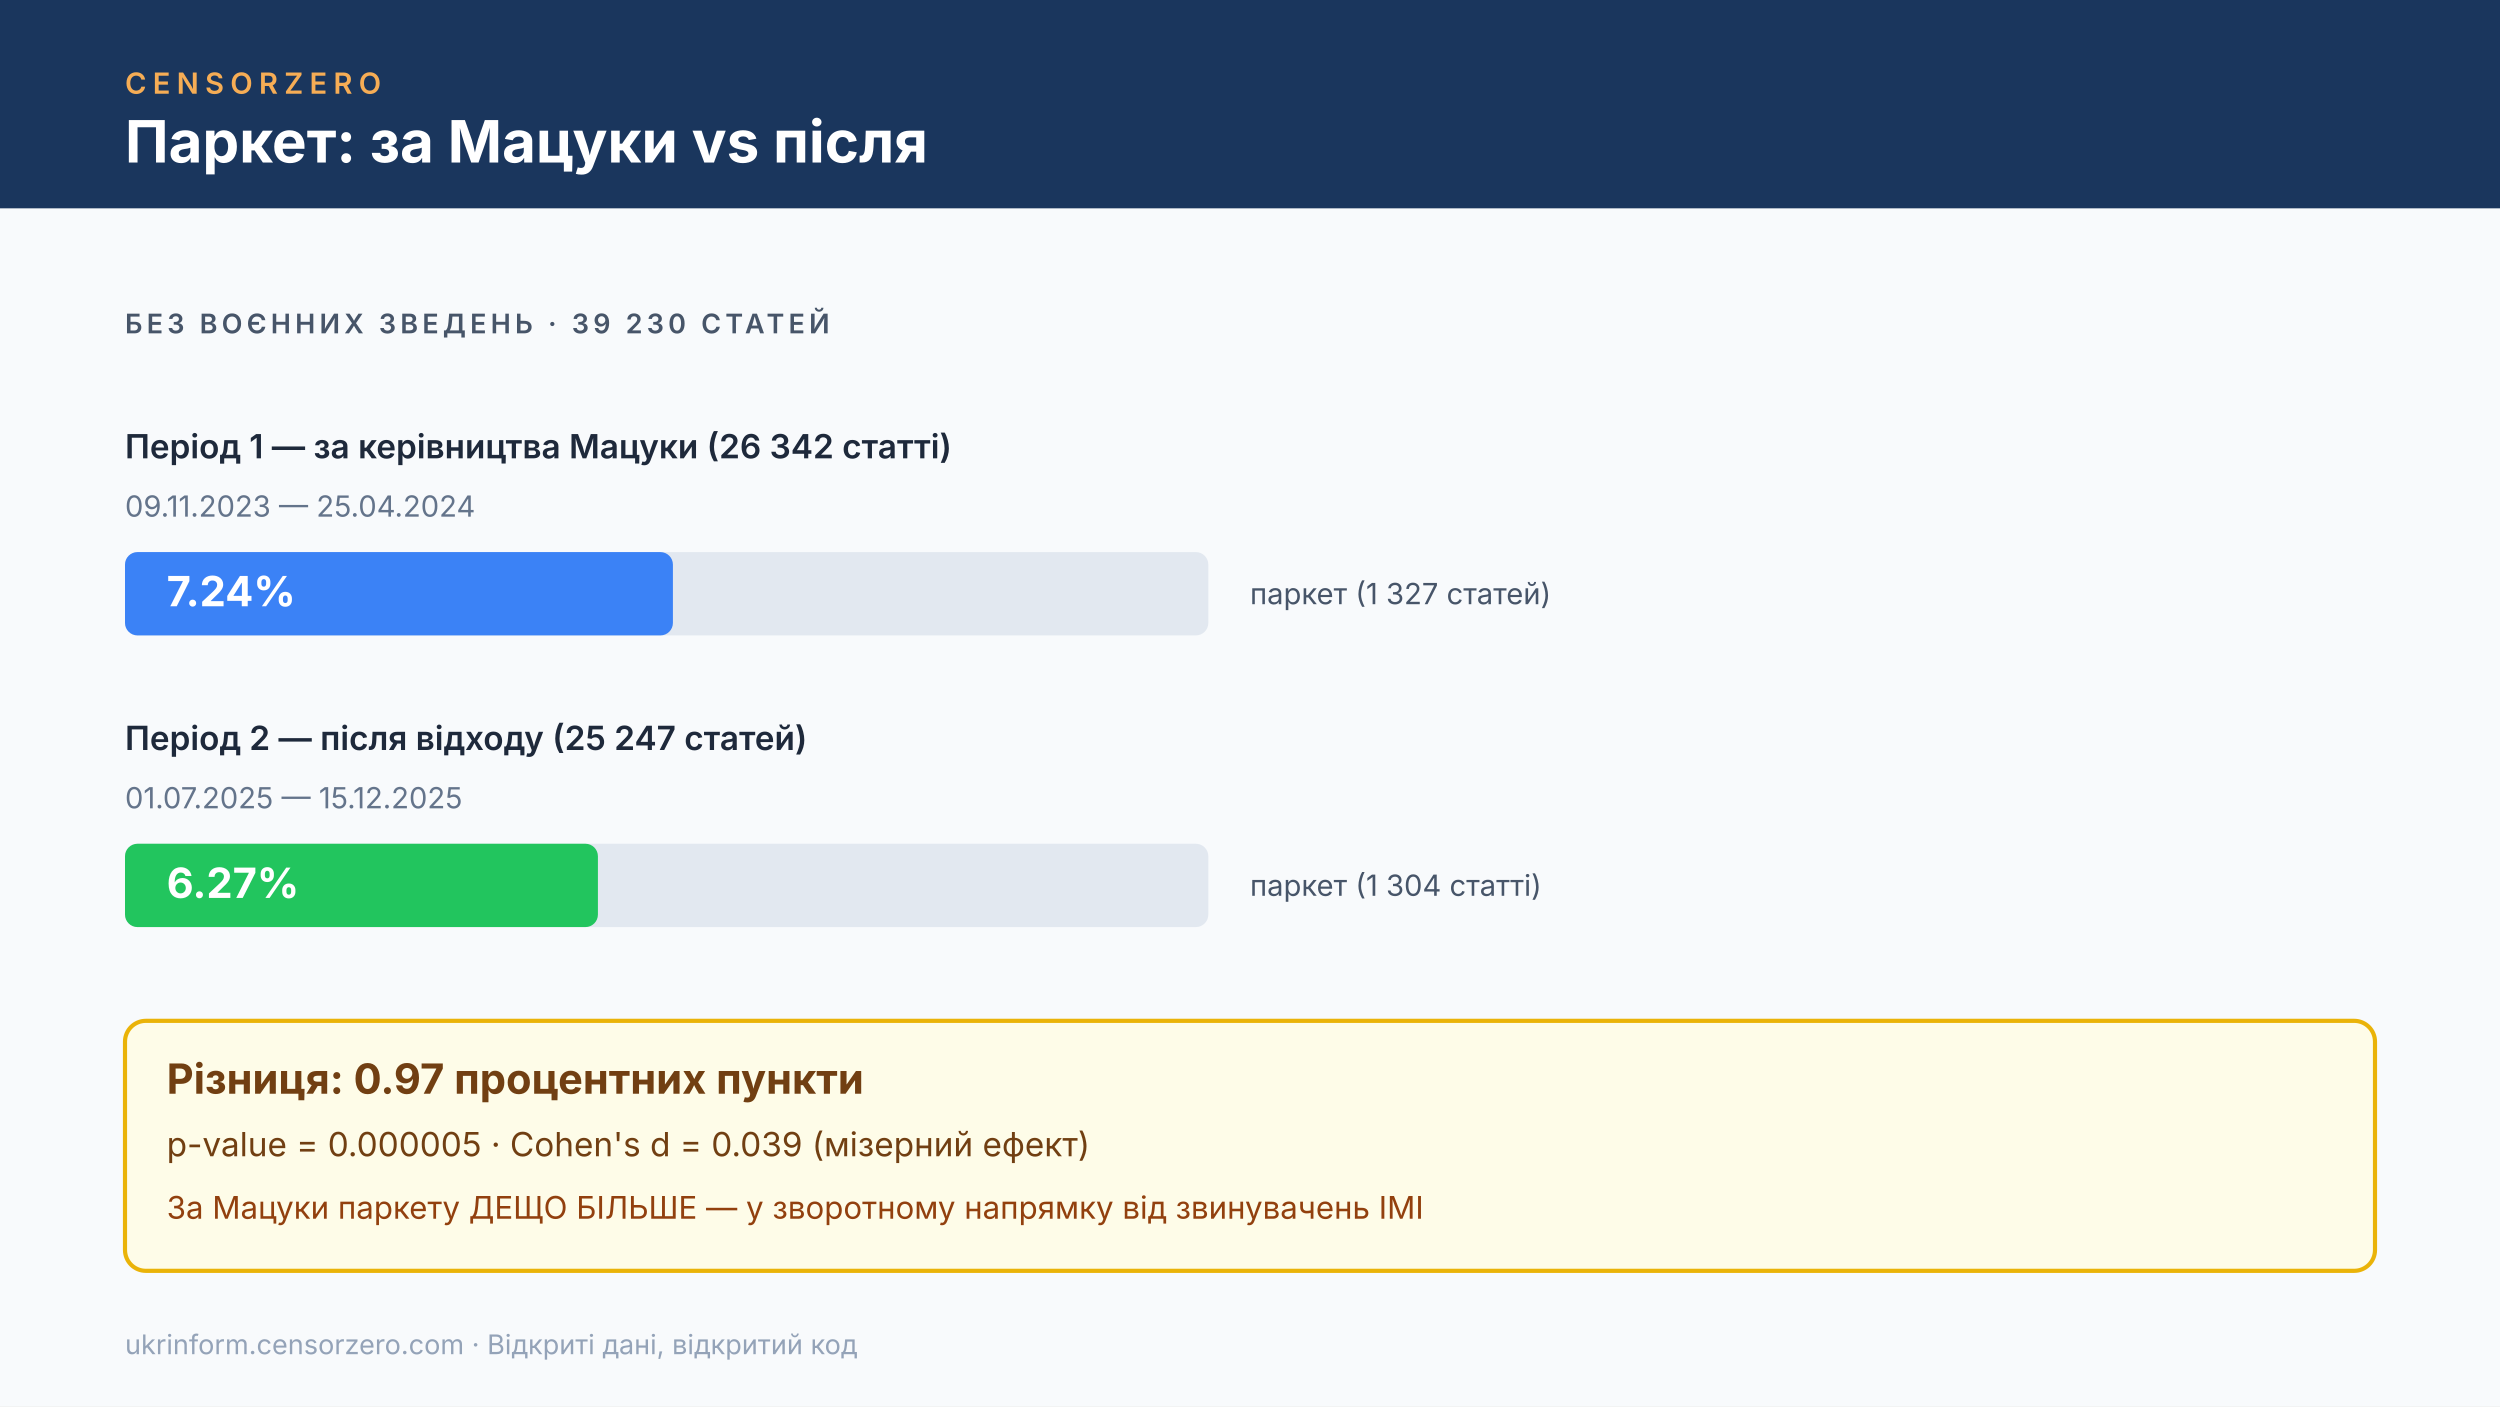
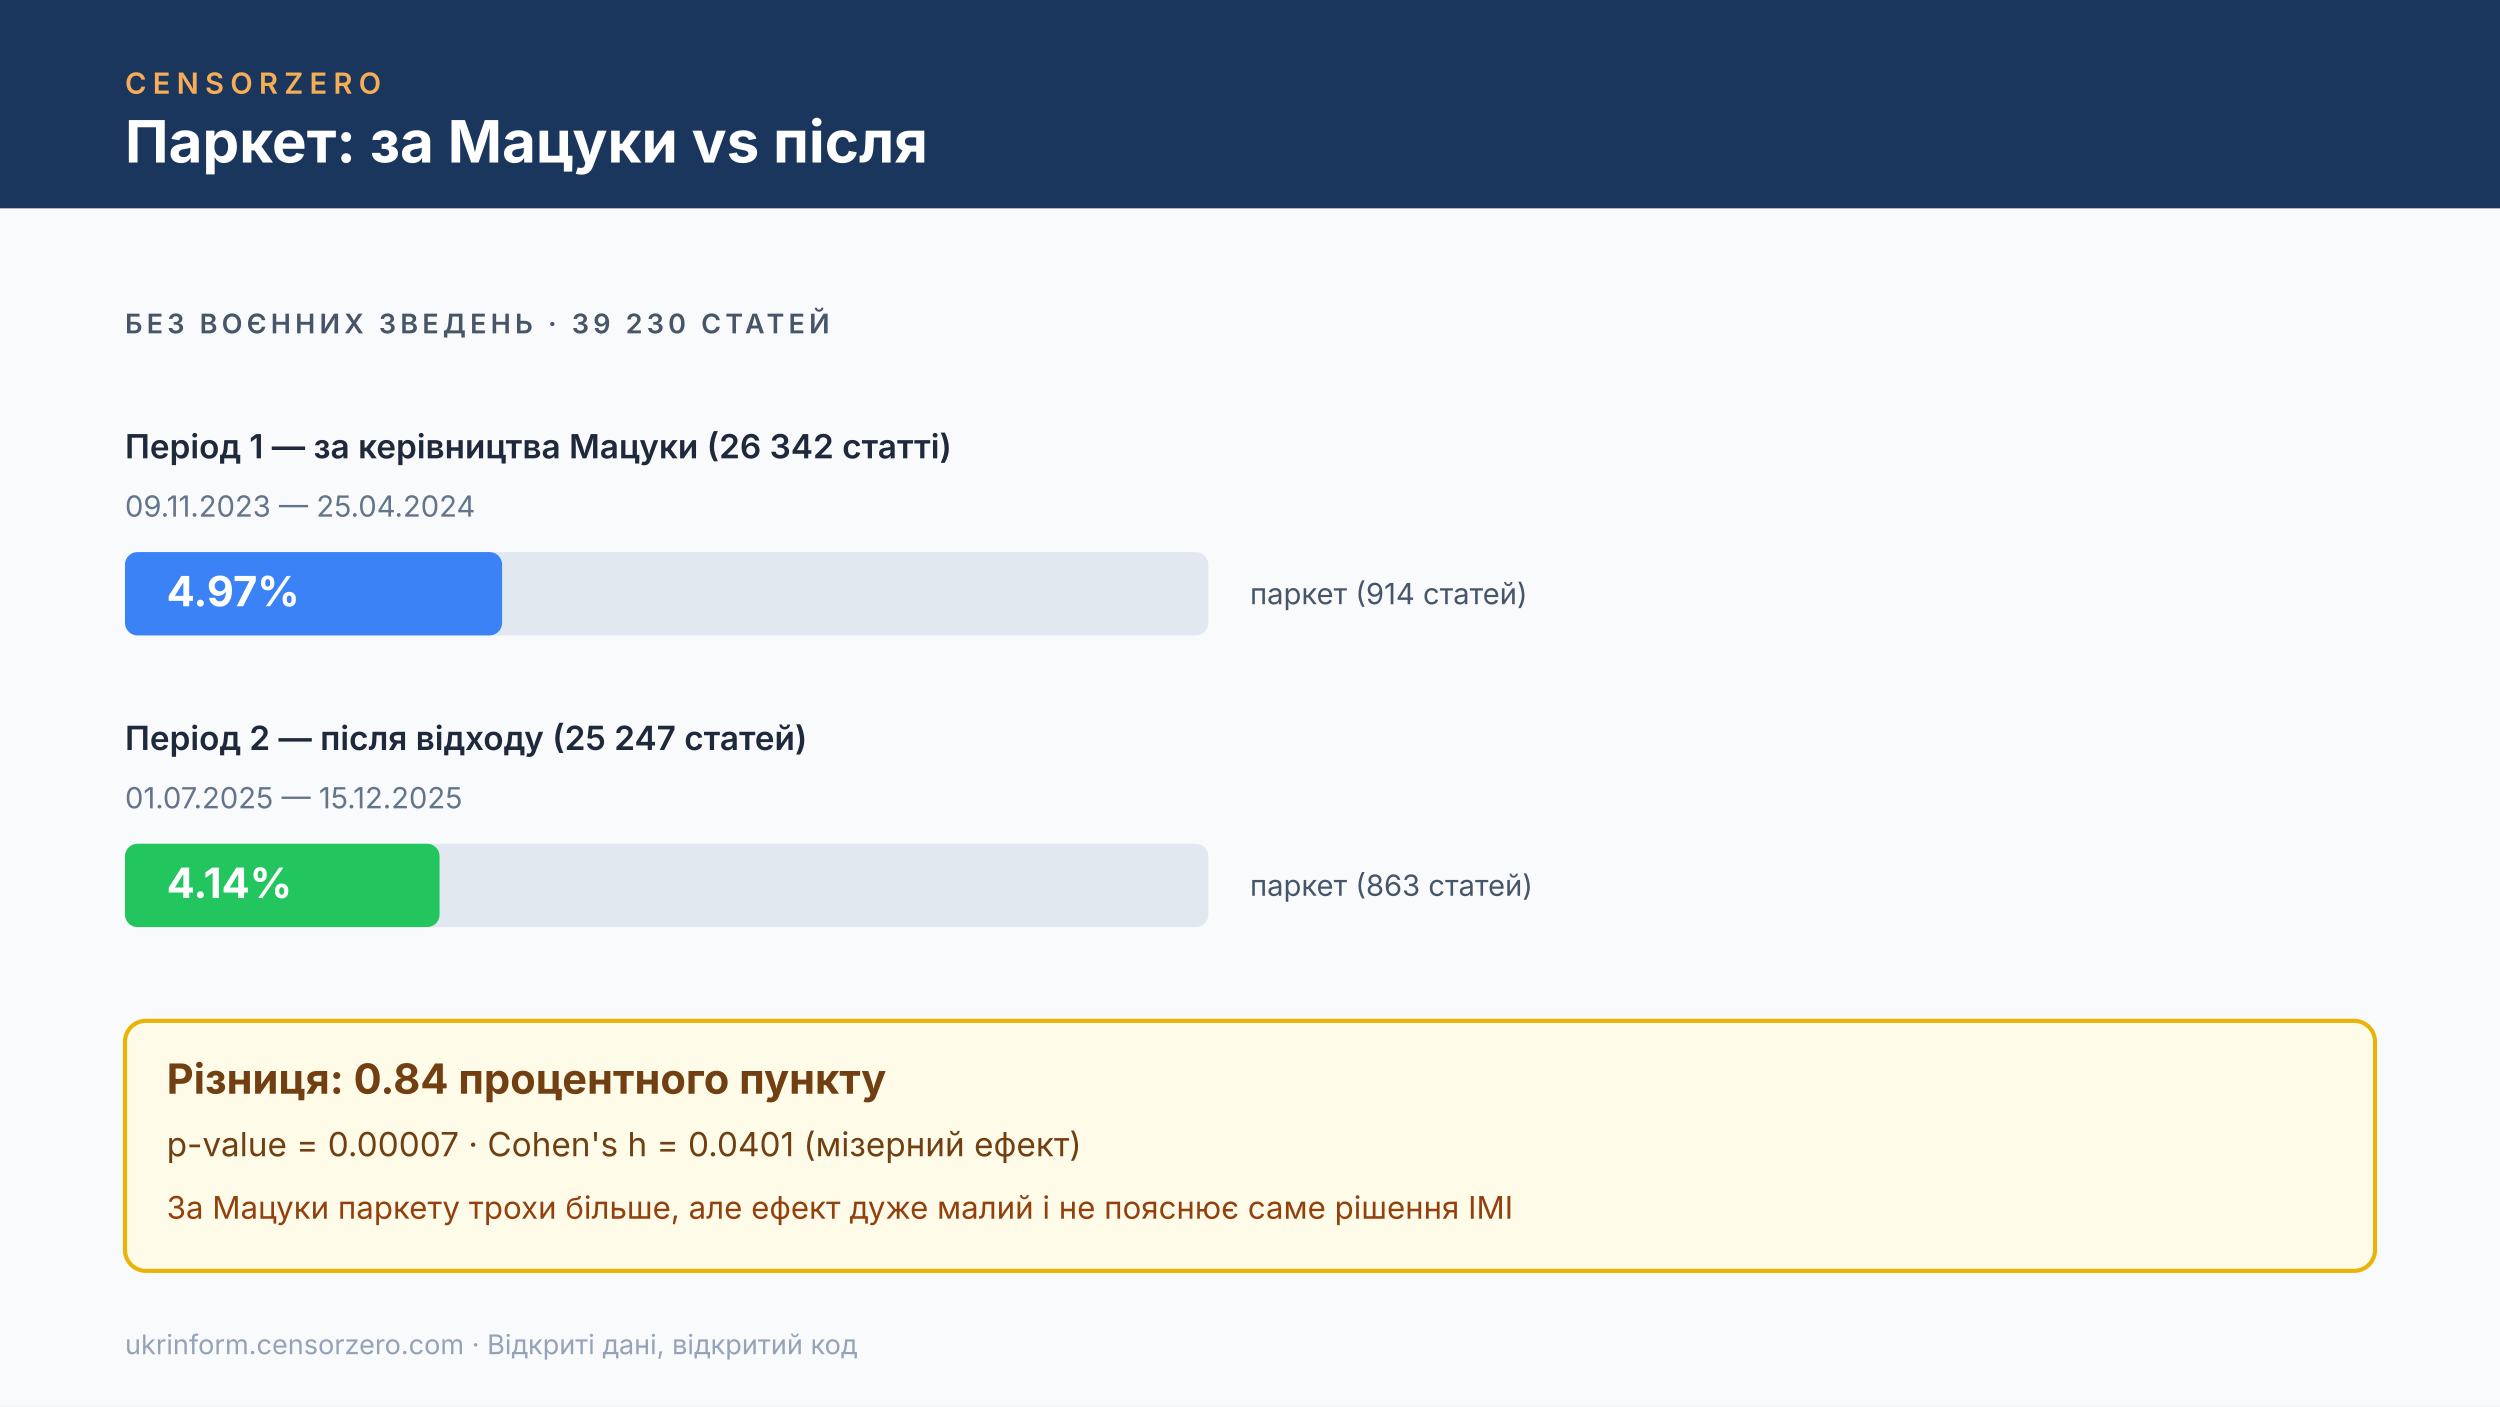
<svg xmlns="http://www.w3.org/2000/svg" width="1200" height="675" viewBox="0 0 1200 675" font-family="Inter, Arial, sans-serif">
  <rect width="1200" height="675" fill="#f8fafc" />
  <rect x="0" y="0" width="1200" height="100" fill="#1a365d" />
  <text x="60" y="45" font-size="14" fill="#f6ad55" letter-spacing="3" font-weight="600">CENSORZERO</text>
  <text x="60" y="78" font-size="28" fill="white" font-weight="700">Паркет: за Мацуки vs після</text>
  <text x="60" y="160" font-size="13" fill="#475569" letter-spacing="2" font-weight="600">БЕЗ ВОЄННИХ ЗВЕДЕНЬ · 39 230 СТАТЕЙ</text>
  <text x="60" y="220" font-size="16" fill="#1e293b" font-weight="600">Період 1 — за керівництва Мацуки (26 342 статті)</text>
  <text x="60" y="248" font-size="14" fill="#64748b">09.11.2023 — 25.04.2024</text>
  <rect x="60" y="265" width="520" height="40" fill="#e2e8f0" rx="6" />
-   <rect x="60" y="265" width="263" height="40" fill="#3b82f6" rx="6" />
-   <text x="80" y="291" font-size="20" fill="white" font-weight="700">7.24%</text>
-   <text x="600" y="290" font-size="14" fill="#475569">паркет (1 327 статей)</text>
+   <rect x="60" y="265" width="181" height="40" fill="#3b82f6" rx="6" />
+   <text x="80" y="291" font-size="20" fill="white" font-weight="700">4.97%</text>
+   <text x="600" y="290" font-size="14" fill="#475569">паркет (914 статей)</text>
  <text x="60" y="360" font-size="16" fill="#1e293b" font-weight="600">Період 2 — після відходу (25 247 статей)</text>
  <text x="60" y="388" font-size="14" fill="#64748b">01.07.2025 — 15.12.2025</text>
  <rect x="60" y="405" width="520" height="40" fill="#e2e8f0" rx="6" />
-   <rect x="60" y="405" width="227" height="40" fill="#22c55e" rx="6" />
-   <text x="80" y="431" font-size="20" fill="white" font-weight="700">6.27%</text>
-   <text x="600" y="430" font-size="14" fill="#475569">паркет (1 304 статті)</text>
+   <rect x="60" y="405" width="151" height="40" fill="#22c55e" rx="6" />
+   <text x="80" y="431" font-size="20" fill="white" font-weight="700">4.14%</text>
+   <text x="600" y="430" font-size="14" fill="#475569">паркет (863 статей)</text>
  <rect x="60" y="490" width="1080" height="120" fill="#fefce8" stroke="#eab308" stroke-width="2" rx="10" />
-   <text x="80" y="525" font-size="20" font-weight="700" fill="#713f12">Різниця: 0.97 процентних пункти</text>
-   <text x="80" y="555" font-size="16" fill="#713f12">p-value = 0.000005 · Cohen's d = 0.039 (мізерний ефект)</text>
-   <text x="80" y="585" font-size="15" fill="#92400e">За Мацуки паркету ДЕЩО БІЛЬШЕ — у зворотному напрямку від звинувачень ІМІ</text>
+   <text x="80" y="525" font-size="20" font-weight="700" fill="#713f12">Різниця: 0.84 процентного пункту</text>
+   <text x="80" y="555" font-size="16" fill="#713f12">p-value = 0.00007 · Cohen's h = 0.0401 (мізерний ефект)</text>
+   <text x="80" y="585" font-size="15" fill="#92400e">За Мацуки паркету трохи більше, але ефект дуже малий і не пояснює саме рішення ІМІ</text>
  <text x="60" y="650" font-size="13" fill="#94a3b8">ukrinform.censorzero.com · Відкриті дані, відкритий код</text>
</svg>
